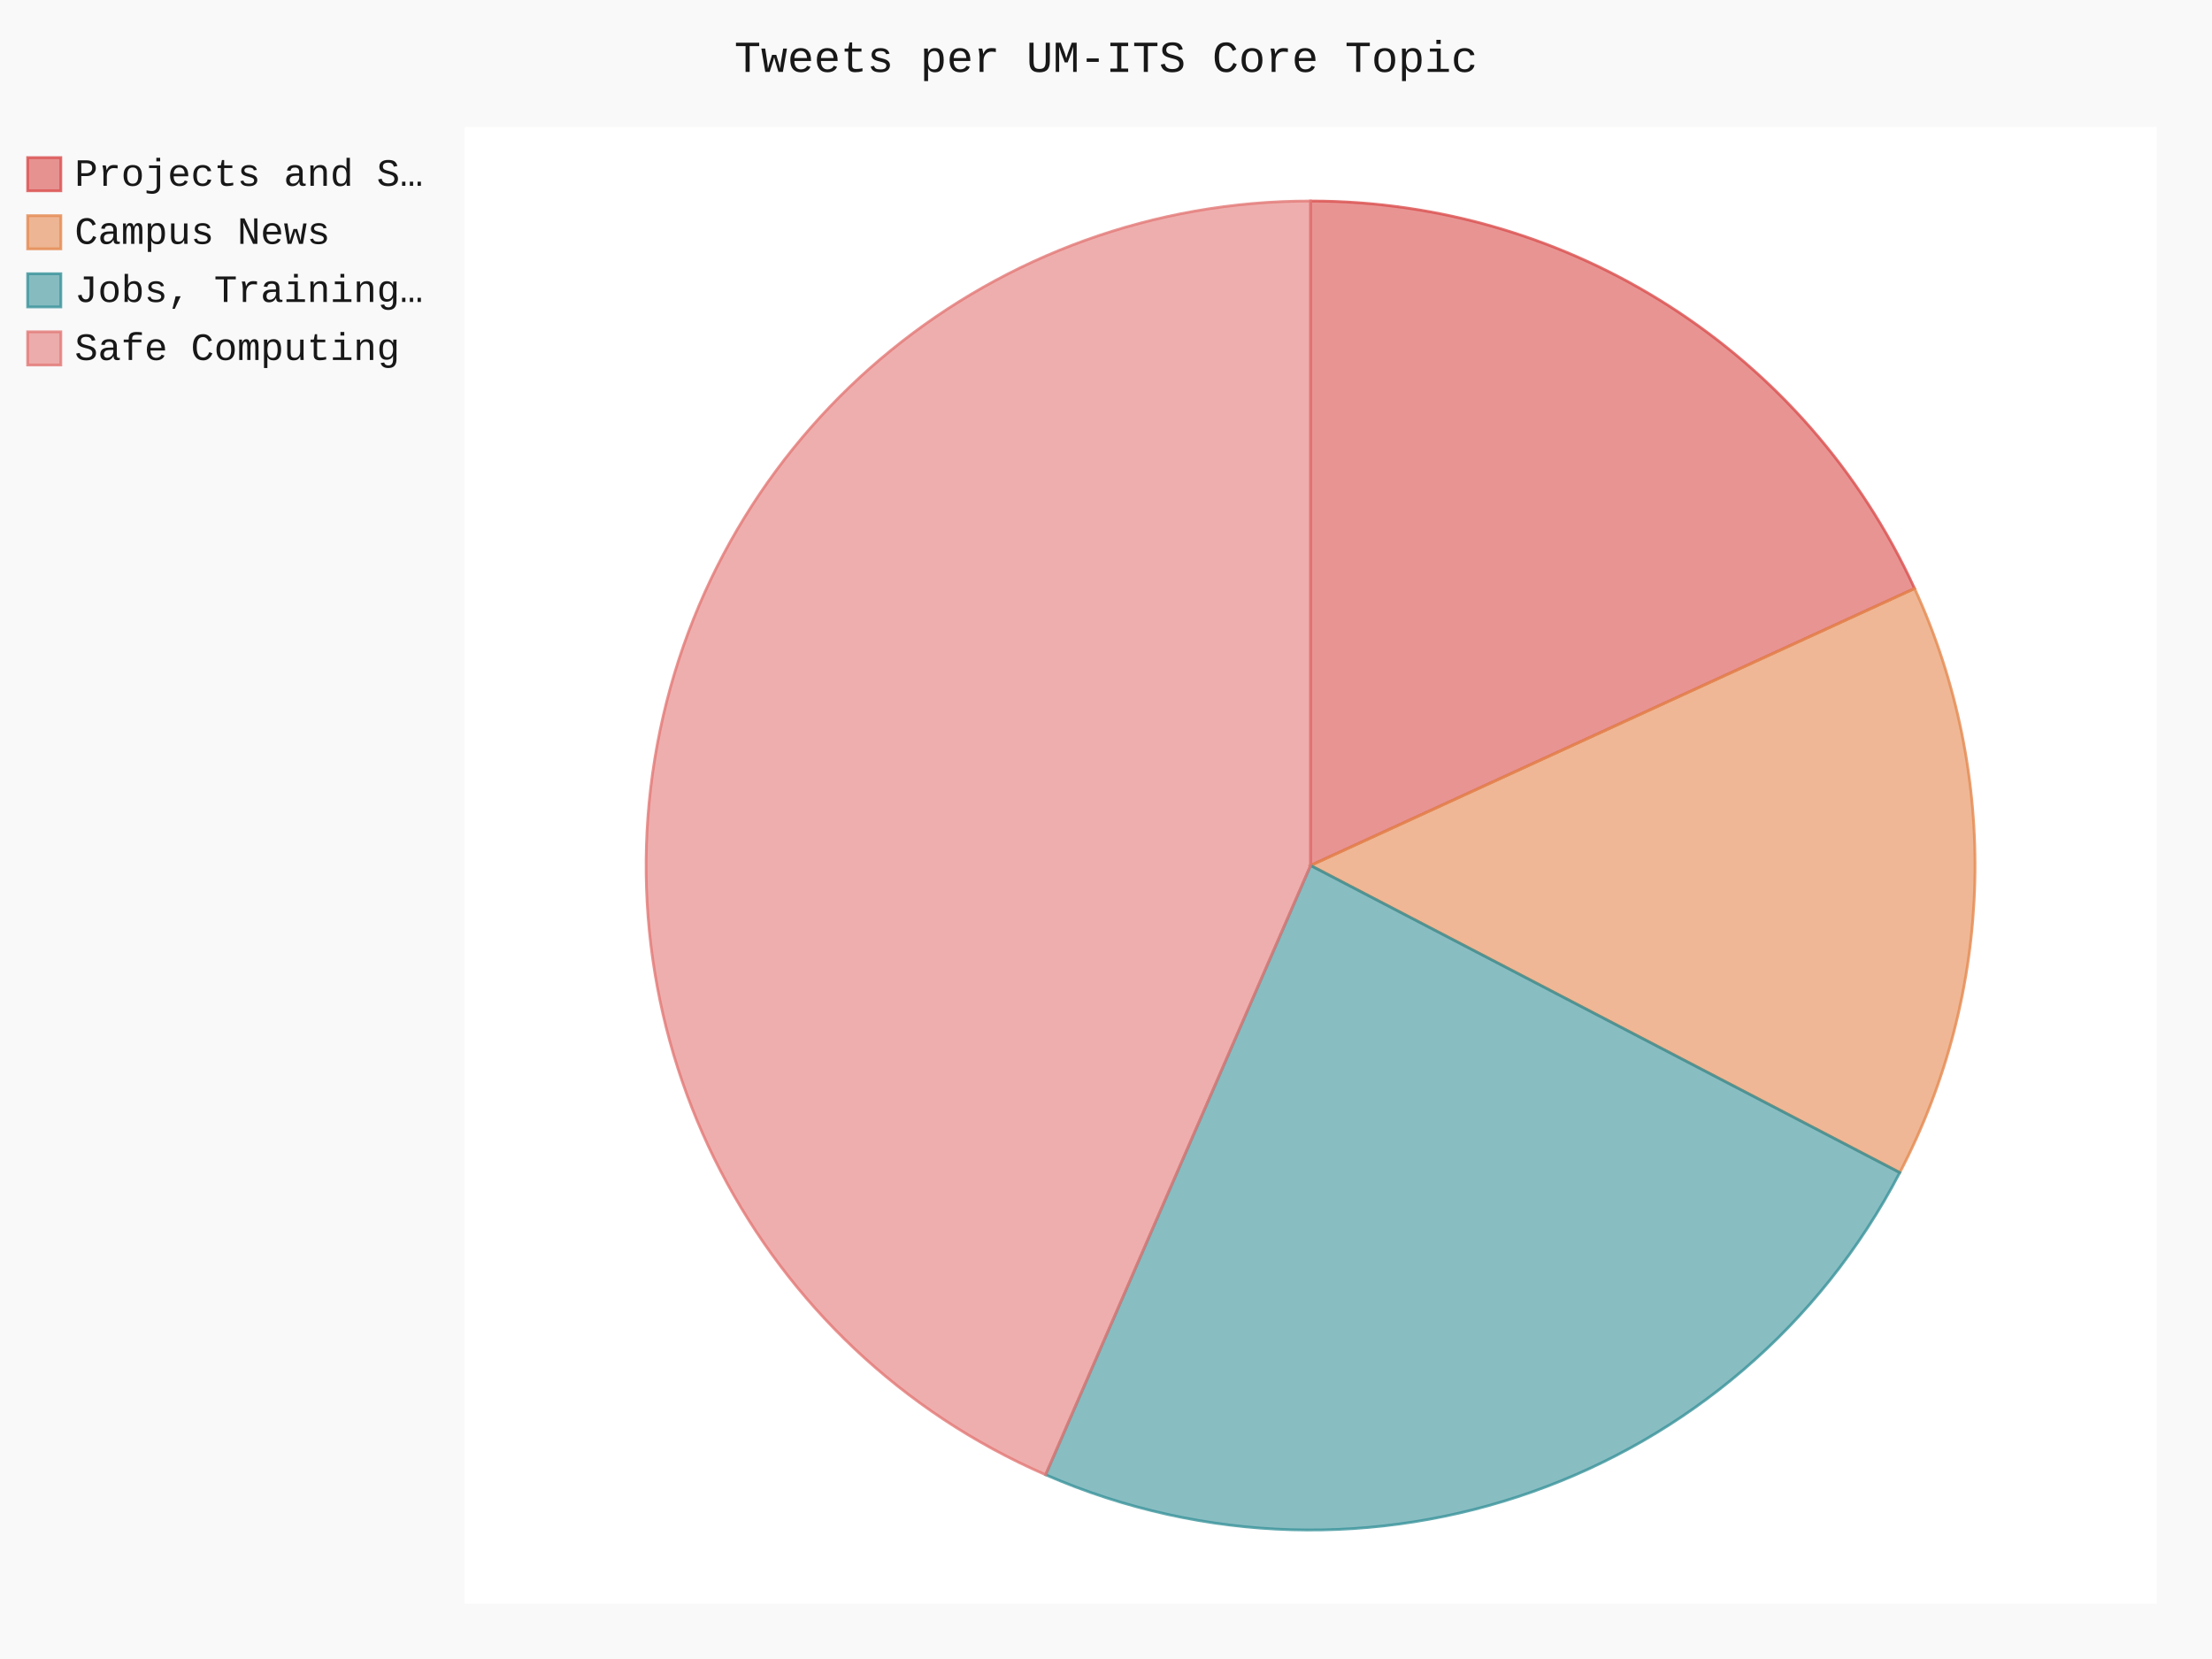
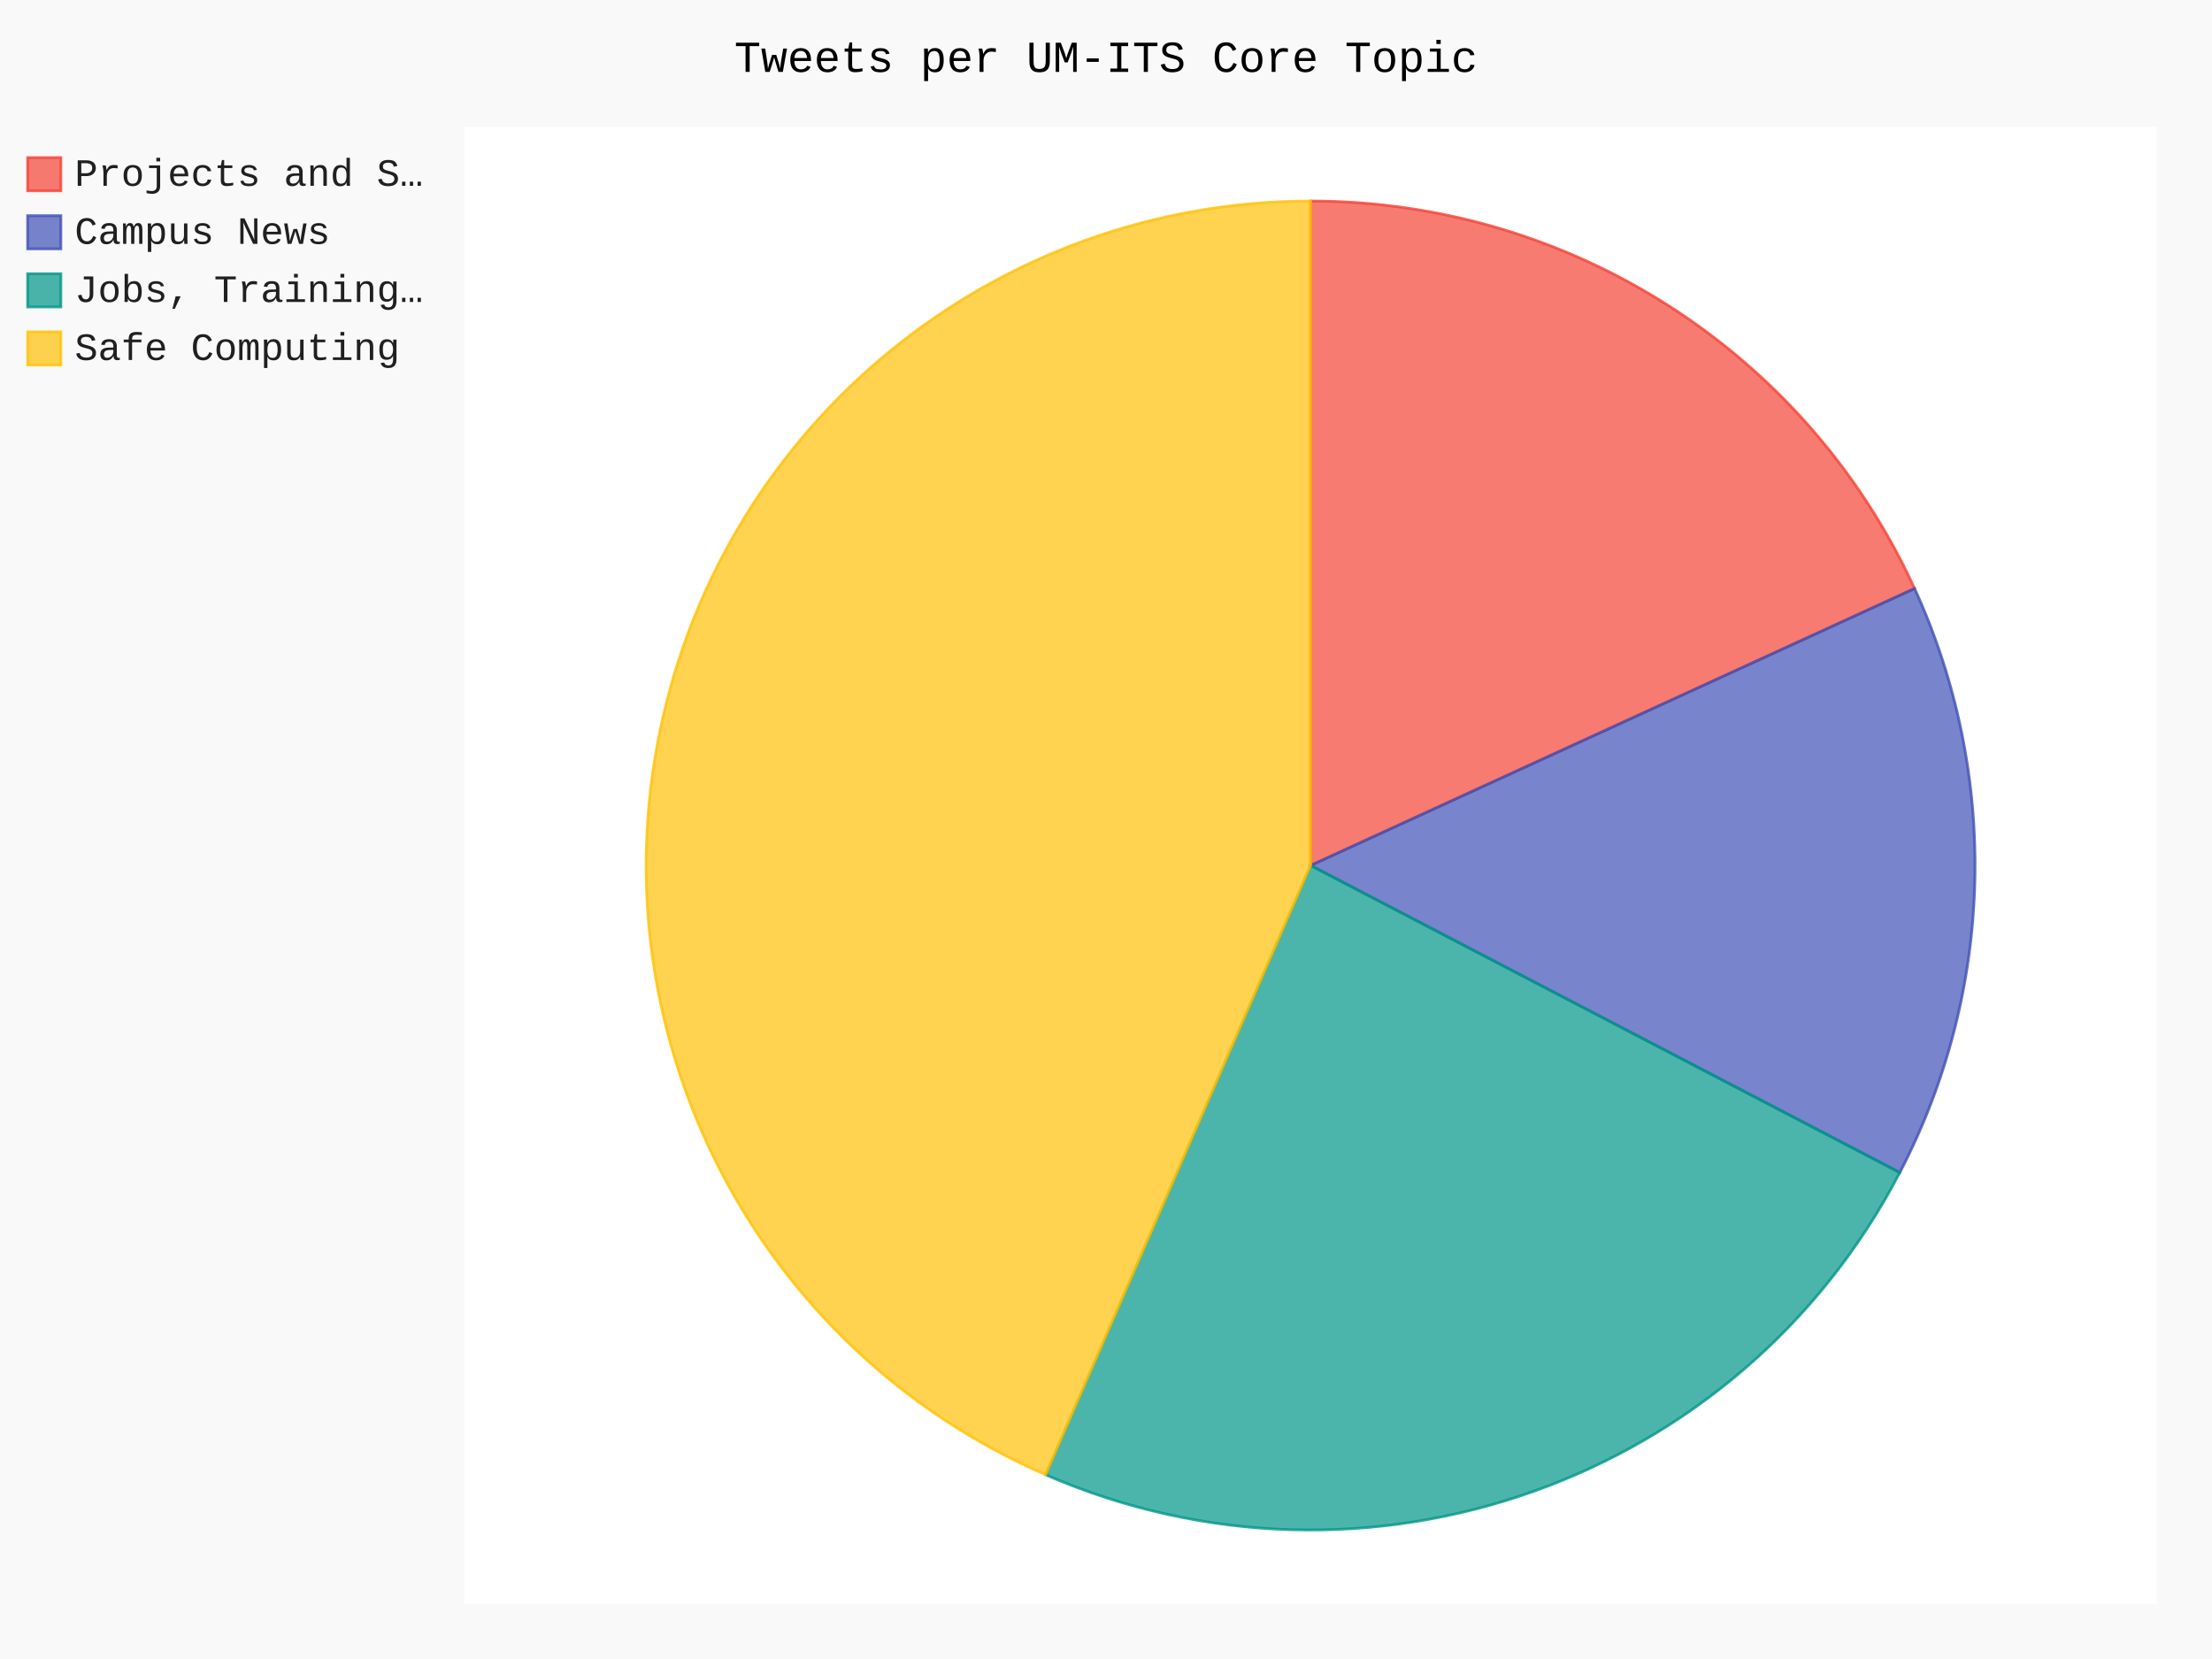
- <svg xmlns="http://www.w3.org/2000/svg" id="chart-e7e9f28a-65dd-4513-b91c-cf43b0ddac22" class="pygal-chart" viewBox="0 0 800 600">
+ <svg xmlns="http://www.w3.org/2000/svg" id="chart-8c8cbbe3-6526-45f1-89e1-426642ce9d2f" class="pygal-chart" viewBox="0 0 800 600">
  <defs>
-     <style type="text/css">#chart-e7e9f28a-65dd-4513-b91c-cf43b0ddac22{-webkit-user-select:none;-webkit-font-smoothing:antialiased;font-family:Consolas,"Liberation Mono",Menlo,Courier,monospace}#chart-e7e9f28a-65dd-4513-b91c-cf43b0ddac22 .title{font-family:Consolas,"Liberation Mono",Menlo,Courier,monospace;font-size:16px}#chart-e7e9f28a-65dd-4513-b91c-cf43b0ddac22 .legends .legend text{font-family:Consolas,"Liberation Mono",Menlo,Courier,monospace;font-size:14px}#chart-e7e9f28a-65dd-4513-b91c-cf43b0ddac22 .axis text{font-family:Consolas,"Liberation Mono",Menlo,Courier,monospace;font-size:10px}#chart-e7e9f28a-65dd-4513-b91c-cf43b0ddac22 .axis text.major{font-family:Consolas,"Liberation Mono",Menlo,Courier,monospace;font-size:10px}#chart-e7e9f28a-65dd-4513-b91c-cf43b0ddac22 .text-overlay text.value{font-family:Consolas,"Liberation Mono",Menlo,Courier,monospace;font-size:16px}#chart-e7e9f28a-65dd-4513-b91c-cf43b0ddac22 .text-overlay text.label{font-family:Consolas,"Liberation Mono",Menlo,Courier,monospace;font-size:10px}#chart-e7e9f28a-65dd-4513-b91c-cf43b0ddac22 .tooltip{font-family:Consolas,"Liberation Mono",Menlo,Courier,monospace;font-size:14px}#chart-e7e9f28a-65dd-4513-b91c-cf43b0ddac22 text.no_data{font-family:Consolas,"Liberation Mono",Menlo,Courier,monospace;font-size:64px}
- #chart-e7e9f28a-65dd-4513-b91c-cf43b0ddac22{background-color:#f9f9fa}#chart-e7e9f28a-65dd-4513-b91c-cf43b0ddac22 path,#chart-e7e9f28a-65dd-4513-b91c-cf43b0ddac22 line,#chart-e7e9f28a-65dd-4513-b91c-cf43b0ddac22 rect,#chart-e7e9f28a-65dd-4513-b91c-cf43b0ddac22 circle{-webkit-transition:150ms;-moz-transition:150ms;transition:150ms}#chart-e7e9f28a-65dd-4513-b91c-cf43b0ddac22 .graph &gt; .background{fill:#f9f9fa}#chart-e7e9f28a-65dd-4513-b91c-cf43b0ddac22 .plot &gt; .background{fill:#ffffff}#chart-e7e9f28a-65dd-4513-b91c-cf43b0ddac22 .graph{fill:rgba(0,0,0,0.9)}#chart-e7e9f28a-65dd-4513-b91c-cf43b0ddac22 text.no_data{fill:rgba(0,0,0,0.9)}#chart-e7e9f28a-65dd-4513-b91c-cf43b0ddac22 .title{fill:rgba(0,0,0,0.9)}#chart-e7e9f28a-65dd-4513-b91c-cf43b0ddac22 .legends .legend text{fill:rgba(0,0,0,0.9)}#chart-e7e9f28a-65dd-4513-b91c-cf43b0ddac22 .legends .legend:hover text{fill:rgba(0,0,0,0.9)}#chart-e7e9f28a-65dd-4513-b91c-cf43b0ddac22 .axis .line{stroke:rgba(0,0,0,0.9)}#chart-e7e9f28a-65dd-4513-b91c-cf43b0ddac22 .axis .guide.line{stroke:rgba(0,0,0,0.5)}#chart-e7e9f28a-65dd-4513-b91c-cf43b0ddac22 .axis .major.line{stroke:rgba(0,0,0,0.9)}#chart-e7e9f28a-65dd-4513-b91c-cf43b0ddac22 .axis text.major{fill:rgba(0,0,0,0.9)}#chart-e7e9f28a-65dd-4513-b91c-cf43b0ddac22 .axis.y .guides:hover .guide.line,#chart-e7e9f28a-65dd-4513-b91c-cf43b0ddac22 .line-graph .axis.x .guides:hover .guide.line,#chart-e7e9f28a-65dd-4513-b91c-cf43b0ddac22 .stackedline-graph .axis.x .guides:hover .guide.line,#chart-e7e9f28a-65dd-4513-b91c-cf43b0ddac22 .xy-graph .axis.x .guides:hover .guide.line{stroke:rgba(0,0,0,0.9)}#chart-e7e9f28a-65dd-4513-b91c-cf43b0ddac22 .axis .guides:hover text{fill:rgba(0,0,0,0.9)}#chart-e7e9f28a-65dd-4513-b91c-cf43b0ddac22 .reactive{fill-opacity:.6;stroke-opacity:.8}#chart-e7e9f28a-65dd-4513-b91c-cf43b0ddac22 .ci{stroke:rgba(0,0,0,0.9)}#chart-e7e9f28a-65dd-4513-b91c-cf43b0ddac22 .reactive.active,#chart-e7e9f28a-65dd-4513-b91c-cf43b0ddac22 .active .reactive{fill-opacity:.9;stroke-opacity:.9;stroke-width:4}#chart-e7e9f28a-65dd-4513-b91c-cf43b0ddac22 .ci .reactive.active{stroke-width:1.5}#chart-e7e9f28a-65dd-4513-b91c-cf43b0ddac22 .series text{fill:rgba(0,0,0,0.9)}#chart-e7e9f28a-65dd-4513-b91c-cf43b0ddac22 .tooltip rect{fill:#ffffff;stroke:rgba(0,0,0,0.9);-webkit-transition:opacity 150ms;-moz-transition:opacity 150ms;transition:opacity 150ms}#chart-e7e9f28a-65dd-4513-b91c-cf43b0ddac22 .tooltip .label{fill:rgba(0,0,0,0.9)}#chart-e7e9f28a-65dd-4513-b91c-cf43b0ddac22 .tooltip .label{fill:rgba(0,0,0,0.9)}#chart-e7e9f28a-65dd-4513-b91c-cf43b0ddac22 .tooltip .legend{font-size:.8em;fill:rgba(0,0,0,0.5)}#chart-e7e9f28a-65dd-4513-b91c-cf43b0ddac22 .tooltip .x_label{font-size:.6em;fill:rgba(0,0,0,0.9)}#chart-e7e9f28a-65dd-4513-b91c-cf43b0ddac22 .tooltip .xlink{font-size:.5em;text-decoration:underline}#chart-e7e9f28a-65dd-4513-b91c-cf43b0ddac22 .tooltip .value{font-size:1.5em}#chart-e7e9f28a-65dd-4513-b91c-cf43b0ddac22 .bound{font-size:.5em}#chart-e7e9f28a-65dd-4513-b91c-cf43b0ddac22 .max-value{font-size:.75em;fill:rgba(0,0,0,0.5)}#chart-e7e9f28a-65dd-4513-b91c-cf43b0ddac22 .map-element{fill:#ffffff;stroke:rgba(0,0,0,0.5) !important}#chart-e7e9f28a-65dd-4513-b91c-cf43b0ddac22 .map-element .reactive{fill-opacity:inherit;stroke-opacity:inherit}#chart-e7e9f28a-65dd-4513-b91c-cf43b0ddac22 .color-0,#chart-e7e9f28a-65dd-4513-b91c-cf43b0ddac22 .color-0 a:visited{stroke:#d94e4c;fill:#d94e4c}#chart-e7e9f28a-65dd-4513-b91c-cf43b0ddac22 .color-1,#chart-e7e9f28a-65dd-4513-b91c-cf43b0ddac22 .color-1 a:visited{stroke:#e5884f;fill:#e5884f}#chart-e7e9f28a-65dd-4513-b91c-cf43b0ddac22 .color-2,#chart-e7e9f28a-65dd-4513-b91c-cf43b0ddac22 .color-2 a:visited{stroke:#39929a;fill:#39929a}#chart-e7e9f28a-65dd-4513-b91c-cf43b0ddac22 .color-3,#chart-e7e9f28a-65dd-4513-b91c-cf43b0ddac22 .color-3 a:visited{stroke:#e27876;fill:#e27876}#chart-e7e9f28a-65dd-4513-b91c-cf43b0ddac22 .text-overlay .color-0 text{fill:black}#chart-e7e9f28a-65dd-4513-b91c-cf43b0ddac22 .text-overlay .color-1 text{fill:black}#chart-e7e9f28a-65dd-4513-b91c-cf43b0ddac22 .text-overlay .color-2 text{fill:black}#chart-e7e9f28a-65dd-4513-b91c-cf43b0ddac22 .text-overlay .color-3 text{fill:black}
- #chart-e7e9f28a-65dd-4513-b91c-cf43b0ddac22 text.no_data{text-anchor:middle}#chart-e7e9f28a-65dd-4513-b91c-cf43b0ddac22 .guide.line{fill:none}#chart-e7e9f28a-65dd-4513-b91c-cf43b0ddac22 .centered{text-anchor:middle}#chart-e7e9f28a-65dd-4513-b91c-cf43b0ddac22 .title{text-anchor:middle}#chart-e7e9f28a-65dd-4513-b91c-cf43b0ddac22 .legends .legend text{fill-opacity:1}#chart-e7e9f28a-65dd-4513-b91c-cf43b0ddac22 .axis.x text{text-anchor:middle}#chart-e7e9f28a-65dd-4513-b91c-cf43b0ddac22 .axis.x:not(.web) text[transform]{text-anchor:start}#chart-e7e9f28a-65dd-4513-b91c-cf43b0ddac22 .axis.x:not(.web) text[transform].backwards{text-anchor:end}#chart-e7e9f28a-65dd-4513-b91c-cf43b0ddac22 .axis.y text{text-anchor:end}#chart-e7e9f28a-65dd-4513-b91c-cf43b0ddac22 .axis.y text[transform].backwards{text-anchor:start}#chart-e7e9f28a-65dd-4513-b91c-cf43b0ddac22 .axis.y2 text{text-anchor:start}#chart-e7e9f28a-65dd-4513-b91c-cf43b0ddac22 .axis.y2 text[transform].backwards{text-anchor:end}#chart-e7e9f28a-65dd-4513-b91c-cf43b0ddac22 .axis .guide.line{stroke-dasharray:4,4}#chart-e7e9f28a-65dd-4513-b91c-cf43b0ddac22 .axis .major.guide.line{stroke-dasharray:6,6}#chart-e7e9f28a-65dd-4513-b91c-cf43b0ddac22 .horizontal .axis.y .guide.line,#chart-e7e9f28a-65dd-4513-b91c-cf43b0ddac22 .horizontal .axis.y2 .guide.line,#chart-e7e9f28a-65dd-4513-b91c-cf43b0ddac22 .vertical .axis.x .guide.line{opacity:0}#chart-e7e9f28a-65dd-4513-b91c-cf43b0ddac22 .horizontal .axis.always_show .guide.line,#chart-e7e9f28a-65dd-4513-b91c-cf43b0ddac22 .vertical .axis.always_show .guide.line{opacity:1 !important}#chart-e7e9f28a-65dd-4513-b91c-cf43b0ddac22 .axis.y .guides:hover .guide.line,#chart-e7e9f28a-65dd-4513-b91c-cf43b0ddac22 .axis.y2 .guides:hover .guide.line,#chart-e7e9f28a-65dd-4513-b91c-cf43b0ddac22 .axis.x .guides:hover .guide.line{opacity:1}#chart-e7e9f28a-65dd-4513-b91c-cf43b0ddac22 .axis .guides:hover text{opacity:1}#chart-e7e9f28a-65dd-4513-b91c-cf43b0ddac22 .nofill{fill:none}#chart-e7e9f28a-65dd-4513-b91c-cf43b0ddac22 .subtle-fill{fill-opacity:.2}#chart-e7e9f28a-65dd-4513-b91c-cf43b0ddac22 .dot{stroke-width:1px;fill-opacity:1}#chart-e7e9f28a-65dd-4513-b91c-cf43b0ddac22 .dot.active{stroke-width:5px}#chart-e7e9f28a-65dd-4513-b91c-cf43b0ddac22 .dot.negative{fill:transparent}#chart-e7e9f28a-65dd-4513-b91c-cf43b0ddac22 text,#chart-e7e9f28a-65dd-4513-b91c-cf43b0ddac22 tspan{stroke:none !important}#chart-e7e9f28a-65dd-4513-b91c-cf43b0ddac22 .series text.active{opacity:1}#chart-e7e9f28a-65dd-4513-b91c-cf43b0ddac22 .tooltip rect{fill-opacity:.95;stroke-width:.5}#chart-e7e9f28a-65dd-4513-b91c-cf43b0ddac22 .tooltip text{fill-opacity:1}#chart-e7e9f28a-65dd-4513-b91c-cf43b0ddac22 .showable{visibility:hidden}#chart-e7e9f28a-65dd-4513-b91c-cf43b0ddac22 .showable.shown{visibility:visible}#chart-e7e9f28a-65dd-4513-b91c-cf43b0ddac22 .gauge-background{fill:rgba(229,229,229,1);stroke:none}#chart-e7e9f28a-65dd-4513-b91c-cf43b0ddac22 .bg-lines{stroke:#f9f9fa;stroke-width:2px}</style>
+     <style type="text/css">#chart-8c8cbbe3-6526-45f1-89e1-426642ce9d2f{-webkit-user-select:none;-webkit-font-smoothing:antialiased;font-family:Consolas,"Liberation Mono",Menlo,Courier,monospace}#chart-8c8cbbe3-6526-45f1-89e1-426642ce9d2f .title{font-family:Consolas,"Liberation Mono",Menlo,Courier,monospace;font-size:16px}#chart-8c8cbbe3-6526-45f1-89e1-426642ce9d2f .legends .legend text{font-family:Consolas,"Liberation Mono",Menlo,Courier,monospace;font-size:14px}#chart-8c8cbbe3-6526-45f1-89e1-426642ce9d2f .axis text{font-family:Consolas,"Liberation Mono",Menlo,Courier,monospace;font-size:10px}#chart-8c8cbbe3-6526-45f1-89e1-426642ce9d2f .axis text.major{font-family:Consolas,"Liberation Mono",Menlo,Courier,monospace;font-size:10px}#chart-8c8cbbe3-6526-45f1-89e1-426642ce9d2f .text-overlay text.value{font-family:Consolas,"Liberation Mono",Menlo,Courier,monospace;font-size:16px}#chart-8c8cbbe3-6526-45f1-89e1-426642ce9d2f .text-overlay text.label{font-family:Consolas,"Liberation Mono",Menlo,Courier,monospace;font-size:10px}#chart-8c8cbbe3-6526-45f1-89e1-426642ce9d2f .tooltip{font-family:Consolas,"Liberation Mono",Menlo,Courier,monospace;font-size:14px}#chart-8c8cbbe3-6526-45f1-89e1-426642ce9d2f text.no_data{font-family:Consolas,"Liberation Mono",Menlo,Courier,monospace;font-size:64px}
+ #chart-8c8cbbe3-6526-45f1-89e1-426642ce9d2f{background-color:rgba(249,249,249,1)}#chart-8c8cbbe3-6526-45f1-89e1-426642ce9d2f path,#chart-8c8cbbe3-6526-45f1-89e1-426642ce9d2f line,#chart-8c8cbbe3-6526-45f1-89e1-426642ce9d2f rect,#chart-8c8cbbe3-6526-45f1-89e1-426642ce9d2f circle{-webkit-transition:150ms;-moz-transition:150ms;transition:150ms}#chart-8c8cbbe3-6526-45f1-89e1-426642ce9d2f .graph &gt; .background{fill:rgba(249,249,249,1)}#chart-8c8cbbe3-6526-45f1-89e1-426642ce9d2f .plot &gt; .background{fill:rgba(255,255,255,1)}#chart-8c8cbbe3-6526-45f1-89e1-426642ce9d2f .graph{fill:rgba(0,0,0,.87)}#chart-8c8cbbe3-6526-45f1-89e1-426642ce9d2f text.no_data{fill:rgba(0,0,0,1)}#chart-8c8cbbe3-6526-45f1-89e1-426642ce9d2f .title{fill:rgba(0,0,0,1)}#chart-8c8cbbe3-6526-45f1-89e1-426642ce9d2f .legends .legend text{fill:rgba(0,0,0,.87)}#chart-8c8cbbe3-6526-45f1-89e1-426642ce9d2f .legends .legend:hover text{fill:rgba(0,0,0,1)}#chart-8c8cbbe3-6526-45f1-89e1-426642ce9d2f .axis .line{stroke:rgba(0,0,0,1)}#chart-8c8cbbe3-6526-45f1-89e1-426642ce9d2f .axis .guide.line{stroke:rgba(0,0,0,.54)}#chart-8c8cbbe3-6526-45f1-89e1-426642ce9d2f .axis .major.line{stroke:rgba(0,0,0,.87)}#chart-8c8cbbe3-6526-45f1-89e1-426642ce9d2f .axis text.major{fill:rgba(0,0,0,1)}#chart-8c8cbbe3-6526-45f1-89e1-426642ce9d2f .axis.y .guides:hover .guide.line,#chart-8c8cbbe3-6526-45f1-89e1-426642ce9d2f .line-graph .axis.x .guides:hover .guide.line,#chart-8c8cbbe3-6526-45f1-89e1-426642ce9d2f .stackedline-graph .axis.x .guides:hover .guide.line,#chart-8c8cbbe3-6526-45f1-89e1-426642ce9d2f .xy-graph .axis.x .guides:hover .guide.line{stroke:rgba(0,0,0,1)}#chart-8c8cbbe3-6526-45f1-89e1-426642ce9d2f .axis .guides:hover text{fill:rgba(0,0,0,1)}#chart-8c8cbbe3-6526-45f1-89e1-426642ce9d2f .reactive{fill-opacity:.7;stroke-opacity:.8}#chart-8c8cbbe3-6526-45f1-89e1-426642ce9d2f .ci{stroke:rgba(0,0,0,.87)}#chart-8c8cbbe3-6526-45f1-89e1-426642ce9d2f .reactive.active,#chart-8c8cbbe3-6526-45f1-89e1-426642ce9d2f .active .reactive{fill-opacity:.8;stroke-opacity:.9;stroke-width:4}#chart-8c8cbbe3-6526-45f1-89e1-426642ce9d2f .ci .reactive.active{stroke-width:1.5}#chart-8c8cbbe3-6526-45f1-89e1-426642ce9d2f .series text{fill:rgba(0,0,0,1)}#chart-8c8cbbe3-6526-45f1-89e1-426642ce9d2f .tooltip rect{fill:rgba(255,255,255,1);stroke:rgba(0,0,0,1);-webkit-transition:opacity 150ms;-moz-transition:opacity 150ms;transition:opacity 150ms}#chart-8c8cbbe3-6526-45f1-89e1-426642ce9d2f .tooltip .label{fill:rgba(0,0,0,.87)}#chart-8c8cbbe3-6526-45f1-89e1-426642ce9d2f .tooltip .label{fill:rgba(0,0,0,.87)}#chart-8c8cbbe3-6526-45f1-89e1-426642ce9d2f .tooltip .legend{font-size:.8em;fill:rgba(0,0,0,.54)}#chart-8c8cbbe3-6526-45f1-89e1-426642ce9d2f .tooltip .x_label{font-size:.6em;fill:rgba(0,0,0,1)}#chart-8c8cbbe3-6526-45f1-89e1-426642ce9d2f .tooltip .xlink{font-size:.5em;text-decoration:underline}#chart-8c8cbbe3-6526-45f1-89e1-426642ce9d2f .tooltip .value{font-size:1.5em}#chart-8c8cbbe3-6526-45f1-89e1-426642ce9d2f .bound{font-size:.5em}#chart-8c8cbbe3-6526-45f1-89e1-426642ce9d2f .max-value{font-size:.75em;fill:rgba(0,0,0,.54)}#chart-8c8cbbe3-6526-45f1-89e1-426642ce9d2f .map-element{fill:rgba(255,255,255,1);stroke:rgba(0,0,0,.54) !important}#chart-8c8cbbe3-6526-45f1-89e1-426642ce9d2f .map-element .reactive{fill-opacity:inherit;stroke-opacity:inherit}#chart-8c8cbbe3-6526-45f1-89e1-426642ce9d2f .color-0,#chart-8c8cbbe3-6526-45f1-89e1-426642ce9d2f .color-0 a:visited{stroke:#F44336;fill:#F44336}#chart-8c8cbbe3-6526-45f1-89e1-426642ce9d2f .color-1,#chart-8c8cbbe3-6526-45f1-89e1-426642ce9d2f .color-1 a:visited{stroke:#3F51B5;fill:#3F51B5}#chart-8c8cbbe3-6526-45f1-89e1-426642ce9d2f .color-2,#chart-8c8cbbe3-6526-45f1-89e1-426642ce9d2f .color-2 a:visited{stroke:#009688;fill:#009688}#chart-8c8cbbe3-6526-45f1-89e1-426642ce9d2f .color-3,#chart-8c8cbbe3-6526-45f1-89e1-426642ce9d2f .color-3 a:visited{stroke:#FFC107;fill:#FFC107}#chart-8c8cbbe3-6526-45f1-89e1-426642ce9d2f .text-overlay .color-0 text{fill:black}#chart-8c8cbbe3-6526-45f1-89e1-426642ce9d2f .text-overlay .color-1 text{fill:black}#chart-8c8cbbe3-6526-45f1-89e1-426642ce9d2f .text-overlay .color-2 text{fill:black}#chart-8c8cbbe3-6526-45f1-89e1-426642ce9d2f .text-overlay .color-3 text{fill:black}
+ #chart-8c8cbbe3-6526-45f1-89e1-426642ce9d2f text.no_data{text-anchor:middle}#chart-8c8cbbe3-6526-45f1-89e1-426642ce9d2f .guide.line{fill:none}#chart-8c8cbbe3-6526-45f1-89e1-426642ce9d2f .centered{text-anchor:middle}#chart-8c8cbbe3-6526-45f1-89e1-426642ce9d2f .title{text-anchor:middle}#chart-8c8cbbe3-6526-45f1-89e1-426642ce9d2f .legends .legend text{fill-opacity:1}#chart-8c8cbbe3-6526-45f1-89e1-426642ce9d2f .axis.x text{text-anchor:middle}#chart-8c8cbbe3-6526-45f1-89e1-426642ce9d2f .axis.x:not(.web) text[transform]{text-anchor:start}#chart-8c8cbbe3-6526-45f1-89e1-426642ce9d2f .axis.x:not(.web) text[transform].backwards{text-anchor:end}#chart-8c8cbbe3-6526-45f1-89e1-426642ce9d2f .axis.y text{text-anchor:end}#chart-8c8cbbe3-6526-45f1-89e1-426642ce9d2f .axis.y text[transform].backwards{text-anchor:start}#chart-8c8cbbe3-6526-45f1-89e1-426642ce9d2f .axis.y2 text{text-anchor:start}#chart-8c8cbbe3-6526-45f1-89e1-426642ce9d2f .axis.y2 text[transform].backwards{text-anchor:end}#chart-8c8cbbe3-6526-45f1-89e1-426642ce9d2f .axis .guide.line{stroke-dasharray:4,4}#chart-8c8cbbe3-6526-45f1-89e1-426642ce9d2f .axis .major.guide.line{stroke-dasharray:6,6}#chart-8c8cbbe3-6526-45f1-89e1-426642ce9d2f .horizontal .axis.y .guide.line,#chart-8c8cbbe3-6526-45f1-89e1-426642ce9d2f .horizontal .axis.y2 .guide.line,#chart-8c8cbbe3-6526-45f1-89e1-426642ce9d2f .vertical .axis.x .guide.line{opacity:0}#chart-8c8cbbe3-6526-45f1-89e1-426642ce9d2f .horizontal .axis.always_show .guide.line,#chart-8c8cbbe3-6526-45f1-89e1-426642ce9d2f .vertical .axis.always_show .guide.line{opacity:1 !important}#chart-8c8cbbe3-6526-45f1-89e1-426642ce9d2f .axis.y .guides:hover .guide.line,#chart-8c8cbbe3-6526-45f1-89e1-426642ce9d2f .axis.y2 .guides:hover .guide.line,#chart-8c8cbbe3-6526-45f1-89e1-426642ce9d2f .axis.x .guides:hover .guide.line{opacity:1}#chart-8c8cbbe3-6526-45f1-89e1-426642ce9d2f .axis .guides:hover text{opacity:1}#chart-8c8cbbe3-6526-45f1-89e1-426642ce9d2f .nofill{fill:none}#chart-8c8cbbe3-6526-45f1-89e1-426642ce9d2f .subtle-fill{fill-opacity:.2}#chart-8c8cbbe3-6526-45f1-89e1-426642ce9d2f .dot{stroke-width:1px;fill-opacity:1}#chart-8c8cbbe3-6526-45f1-89e1-426642ce9d2f .dot.active{stroke-width:5px}#chart-8c8cbbe3-6526-45f1-89e1-426642ce9d2f .dot.negative{fill:transparent}#chart-8c8cbbe3-6526-45f1-89e1-426642ce9d2f text,#chart-8c8cbbe3-6526-45f1-89e1-426642ce9d2f tspan{stroke:none !important}#chart-8c8cbbe3-6526-45f1-89e1-426642ce9d2f .series text.active{opacity:1}#chart-8c8cbbe3-6526-45f1-89e1-426642ce9d2f .tooltip rect{fill-opacity:.95;stroke-width:.5}#chart-8c8cbbe3-6526-45f1-89e1-426642ce9d2f .tooltip text{fill-opacity:1}#chart-8c8cbbe3-6526-45f1-89e1-426642ce9d2f .showable{visibility:hidden}#chart-8c8cbbe3-6526-45f1-89e1-426642ce9d2f .showable.shown{visibility:visible}#chart-8c8cbbe3-6526-45f1-89e1-426642ce9d2f .gauge-background{fill:rgba(229,229,229,1);stroke:none}#chart-8c8cbbe3-6526-45f1-89e1-426642ce9d2f .bg-lines{stroke:rgba(249,249,249,1);stroke-width:2px}</style>
  </defs>
  <g class="graph pie-graph vertical">
    <rect class="background" height="600" width="800" x="0" y="0" />
    <g class="plot" transform="translate(168, 46)">
      <rect class="background" height="534" width="612.0" x="0" y="0" />
      <g class="series serie-0 color-0">
        <g class="slices">
          <g class="slice">
            <path class="slice reactive tooltip-trigger" d="M306 26.7 A240.3 240.3 0 0 1 524.431 166.841 L306 267 A0 0 0 0 0 306 267 z" />
          </g>
        </g>
      </g>
      <g class="series serie-1 color-1">
        <g class="slices">
          <g class="slice">
            <path class="slice reactive tooltip-trigger" d="M524.431 166.841 A240.3 240.3 0 0 1 519.088 378.075 L306 267 A0 0 0 0 0 306 267 z" />
          </g>
        </g>
      </g>
      <g class="series serie-2 color-2">
        <g class="slices">
          <g class="slice">
            <path class="slice reactive tooltip-trigger" d="M519.088 378.075 A240.3 240.3 0 0 1 210.157 487.359 L306 267 A0 0 0 0 0 306 267 z" />
          </g>
        </g>
      </g>
      <g class="series serie-3 color-3">
        <g class="slices">
          <g class="slice">
            <path class="slice reactive tooltip-trigger" d="M210.157 487.359 A240.3 240.3 0 0 1 306 26.7 L306 267 A0 0 0 0 0 306 267 z" />
          </g>
        </g>
      </g>
    </g>
    <g class="titles">
      <text class="title plot_title" x="400.0" y="26">Tweets per UM-ITS Core Topic</text>
    </g>
    <g class="plot overlay" transform="translate(168, 46)">
      <g class="series serie-0 color-0" />
      <g class="series serie-1 color-1" />
      <g class="series serie-2 color-2" />
      <g class="series serie-3 color-3" />
    </g>
    <g class="plot text-overlay" transform="translate(168, 46)">
      <g class="series serie-0 color-0" />
      <g class="series serie-1 color-1" />
      <g class="series serie-2 color-2" />
      <g class="series serie-3 color-3" />
    </g>
    <g class="plot tooltip-overlay" transform="translate(168, 46)">
      <g class="tooltip" style="opacity: 0" transform="translate(0 0)">
        <rect class="tooltip-box" height="0" rx="0" ry="0" width="0" />
        <g class="text" />
      </g>
    </g>
    <g class="legends" transform="translate(10, 56)">
      <g class="legend reactive activate-serie" id="activate-serie-0">
        <rect class="color-0 reactive" height="12" width="12" x="0.0" y="1.0" />
        <text x="17.0" y="11.2">Projects and S…</text>
      </g>
      <g class="legend reactive activate-serie" id="activate-serie-1">
        <rect class="color-1 reactive" height="12" width="12" x="0.0" y="22.0" />
        <text x="17.0" y="32.2">Campus News</text>
      </g>
      <g class="legend reactive activate-serie" id="activate-serie-2">
        <rect class="color-2 reactive" height="12" width="12" x="0.0" y="43.0" />
        <text x="17.0" y="53.2">Jobs, Training…</text>
      </g>
      <g class="legend reactive activate-serie" id="activate-serie-3">
        <rect class="color-3 reactive" height="12" width="12" x="0.0" y="64.0" />
        <text x="17.0" y="74.2">Safe Computing</text>
      </g>
    </g>
    <g class="legends" transform="translate(790, 56)" />
  </g>
</svg>
